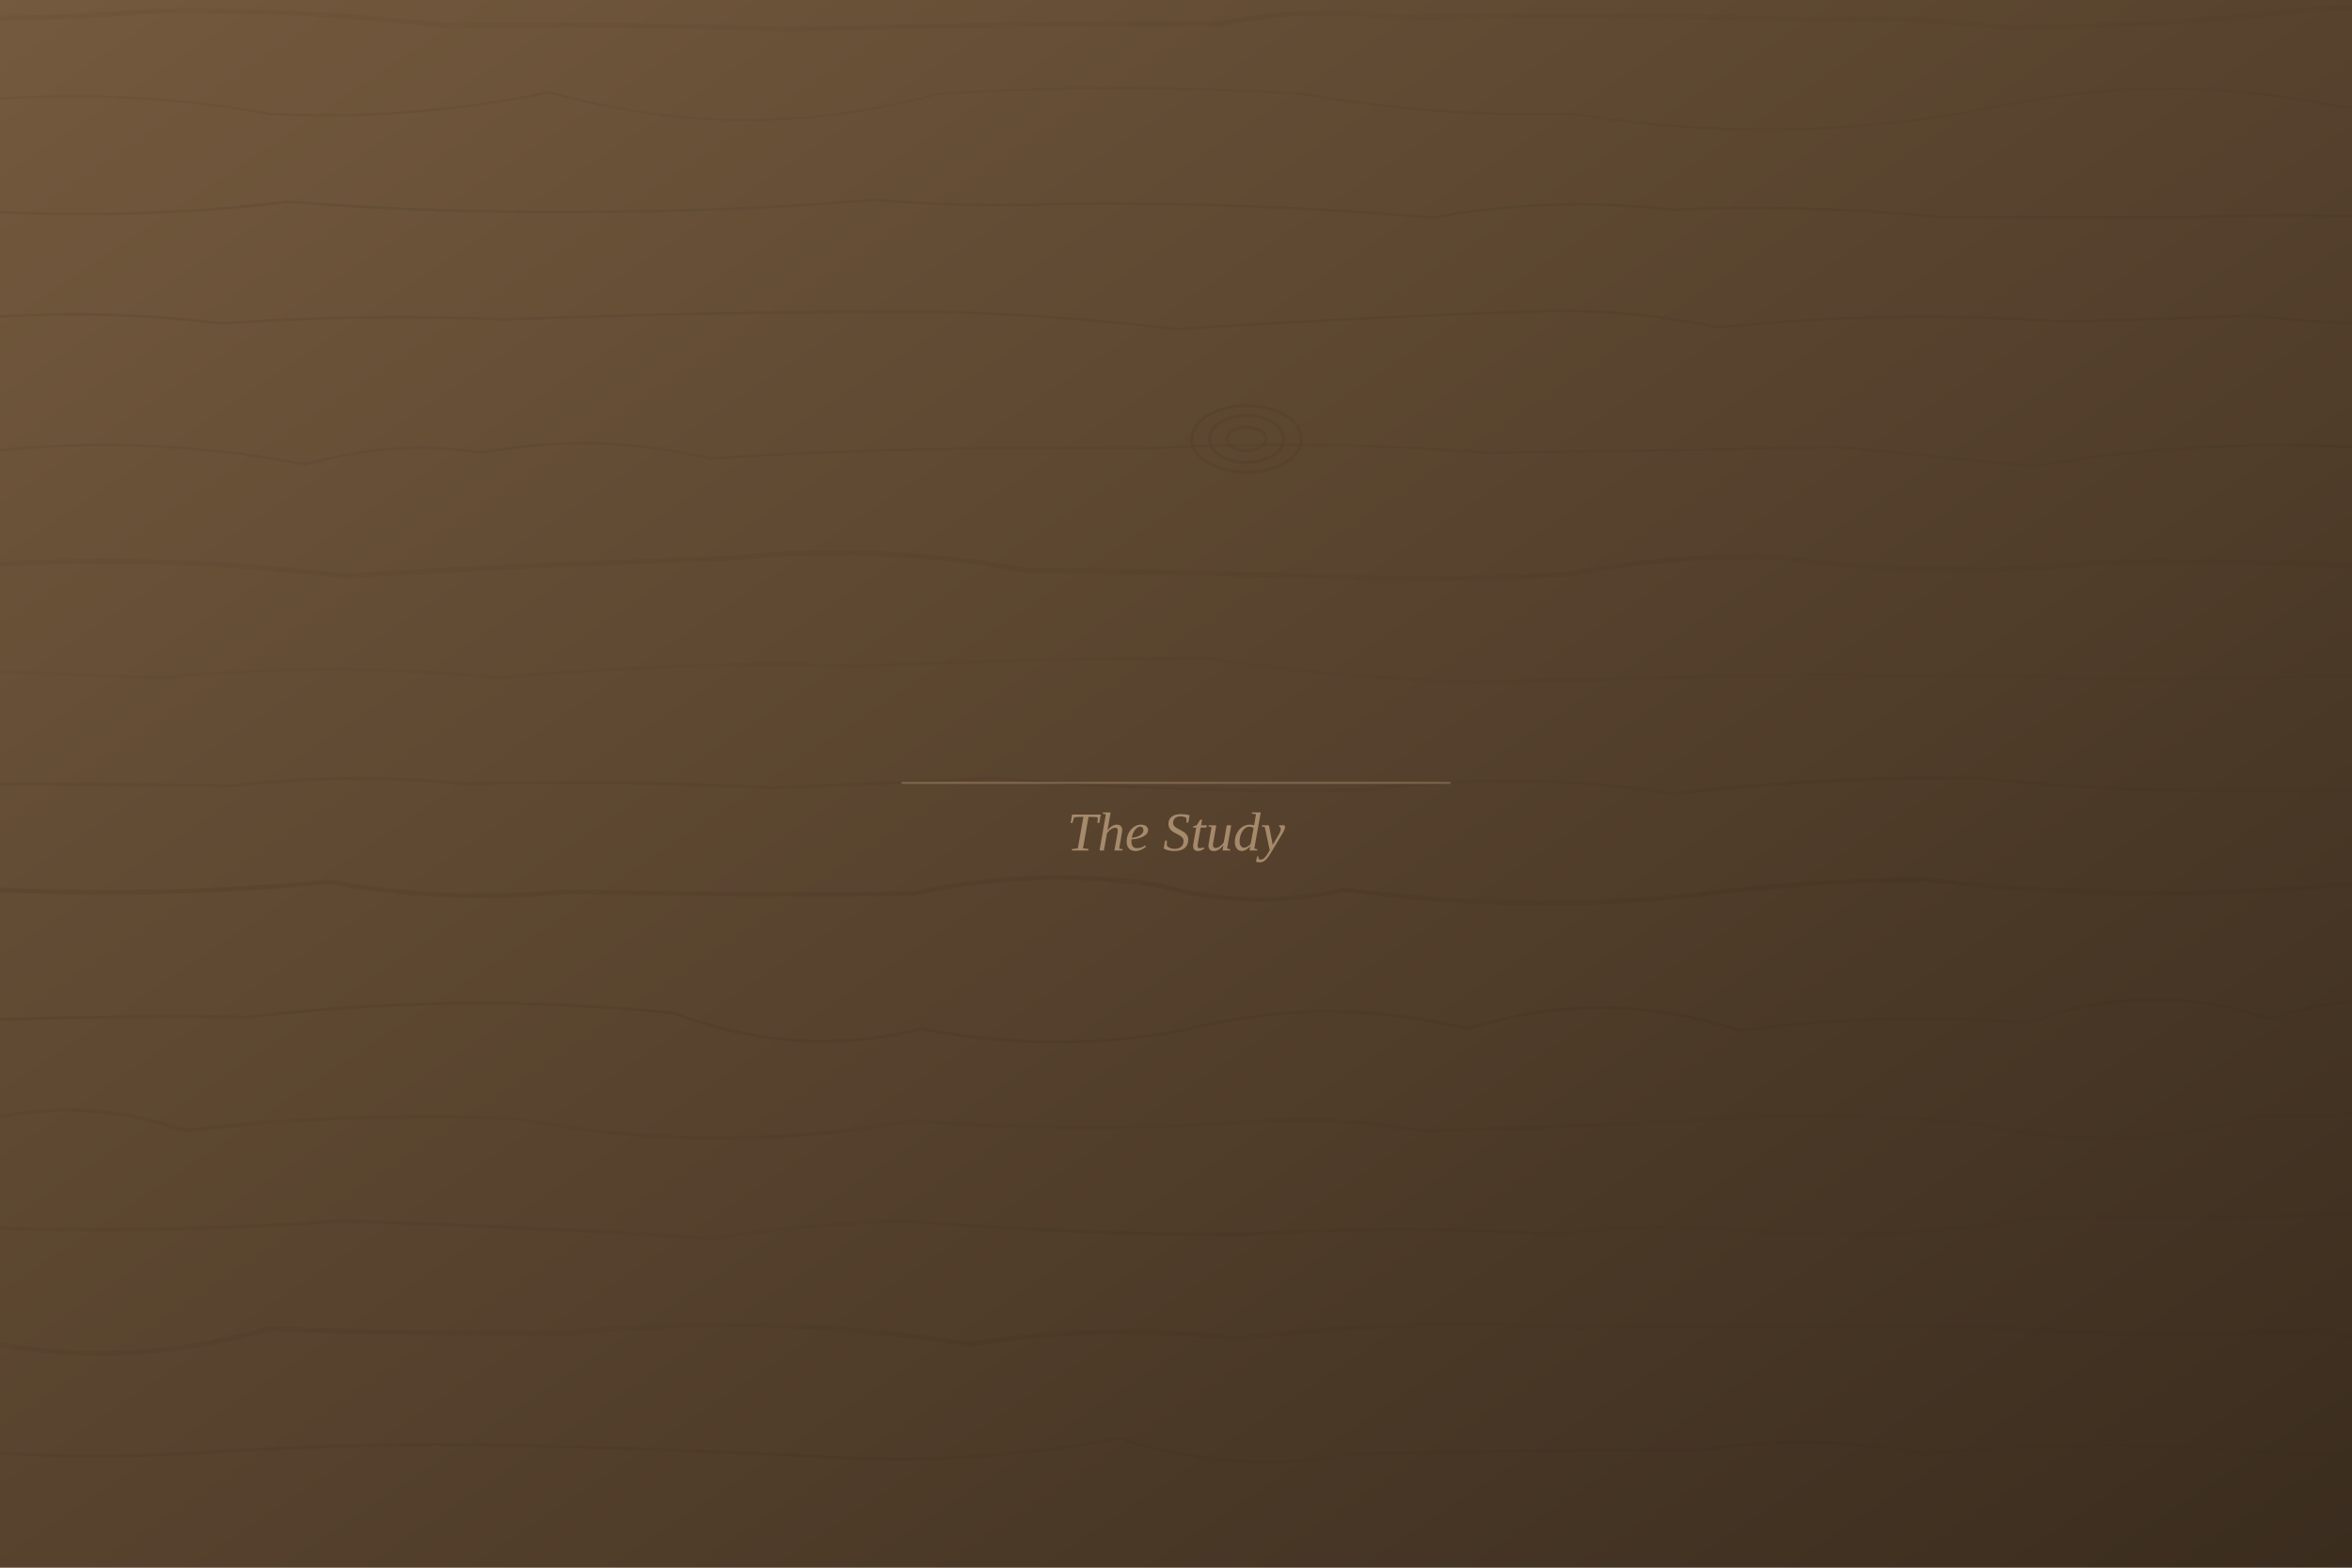
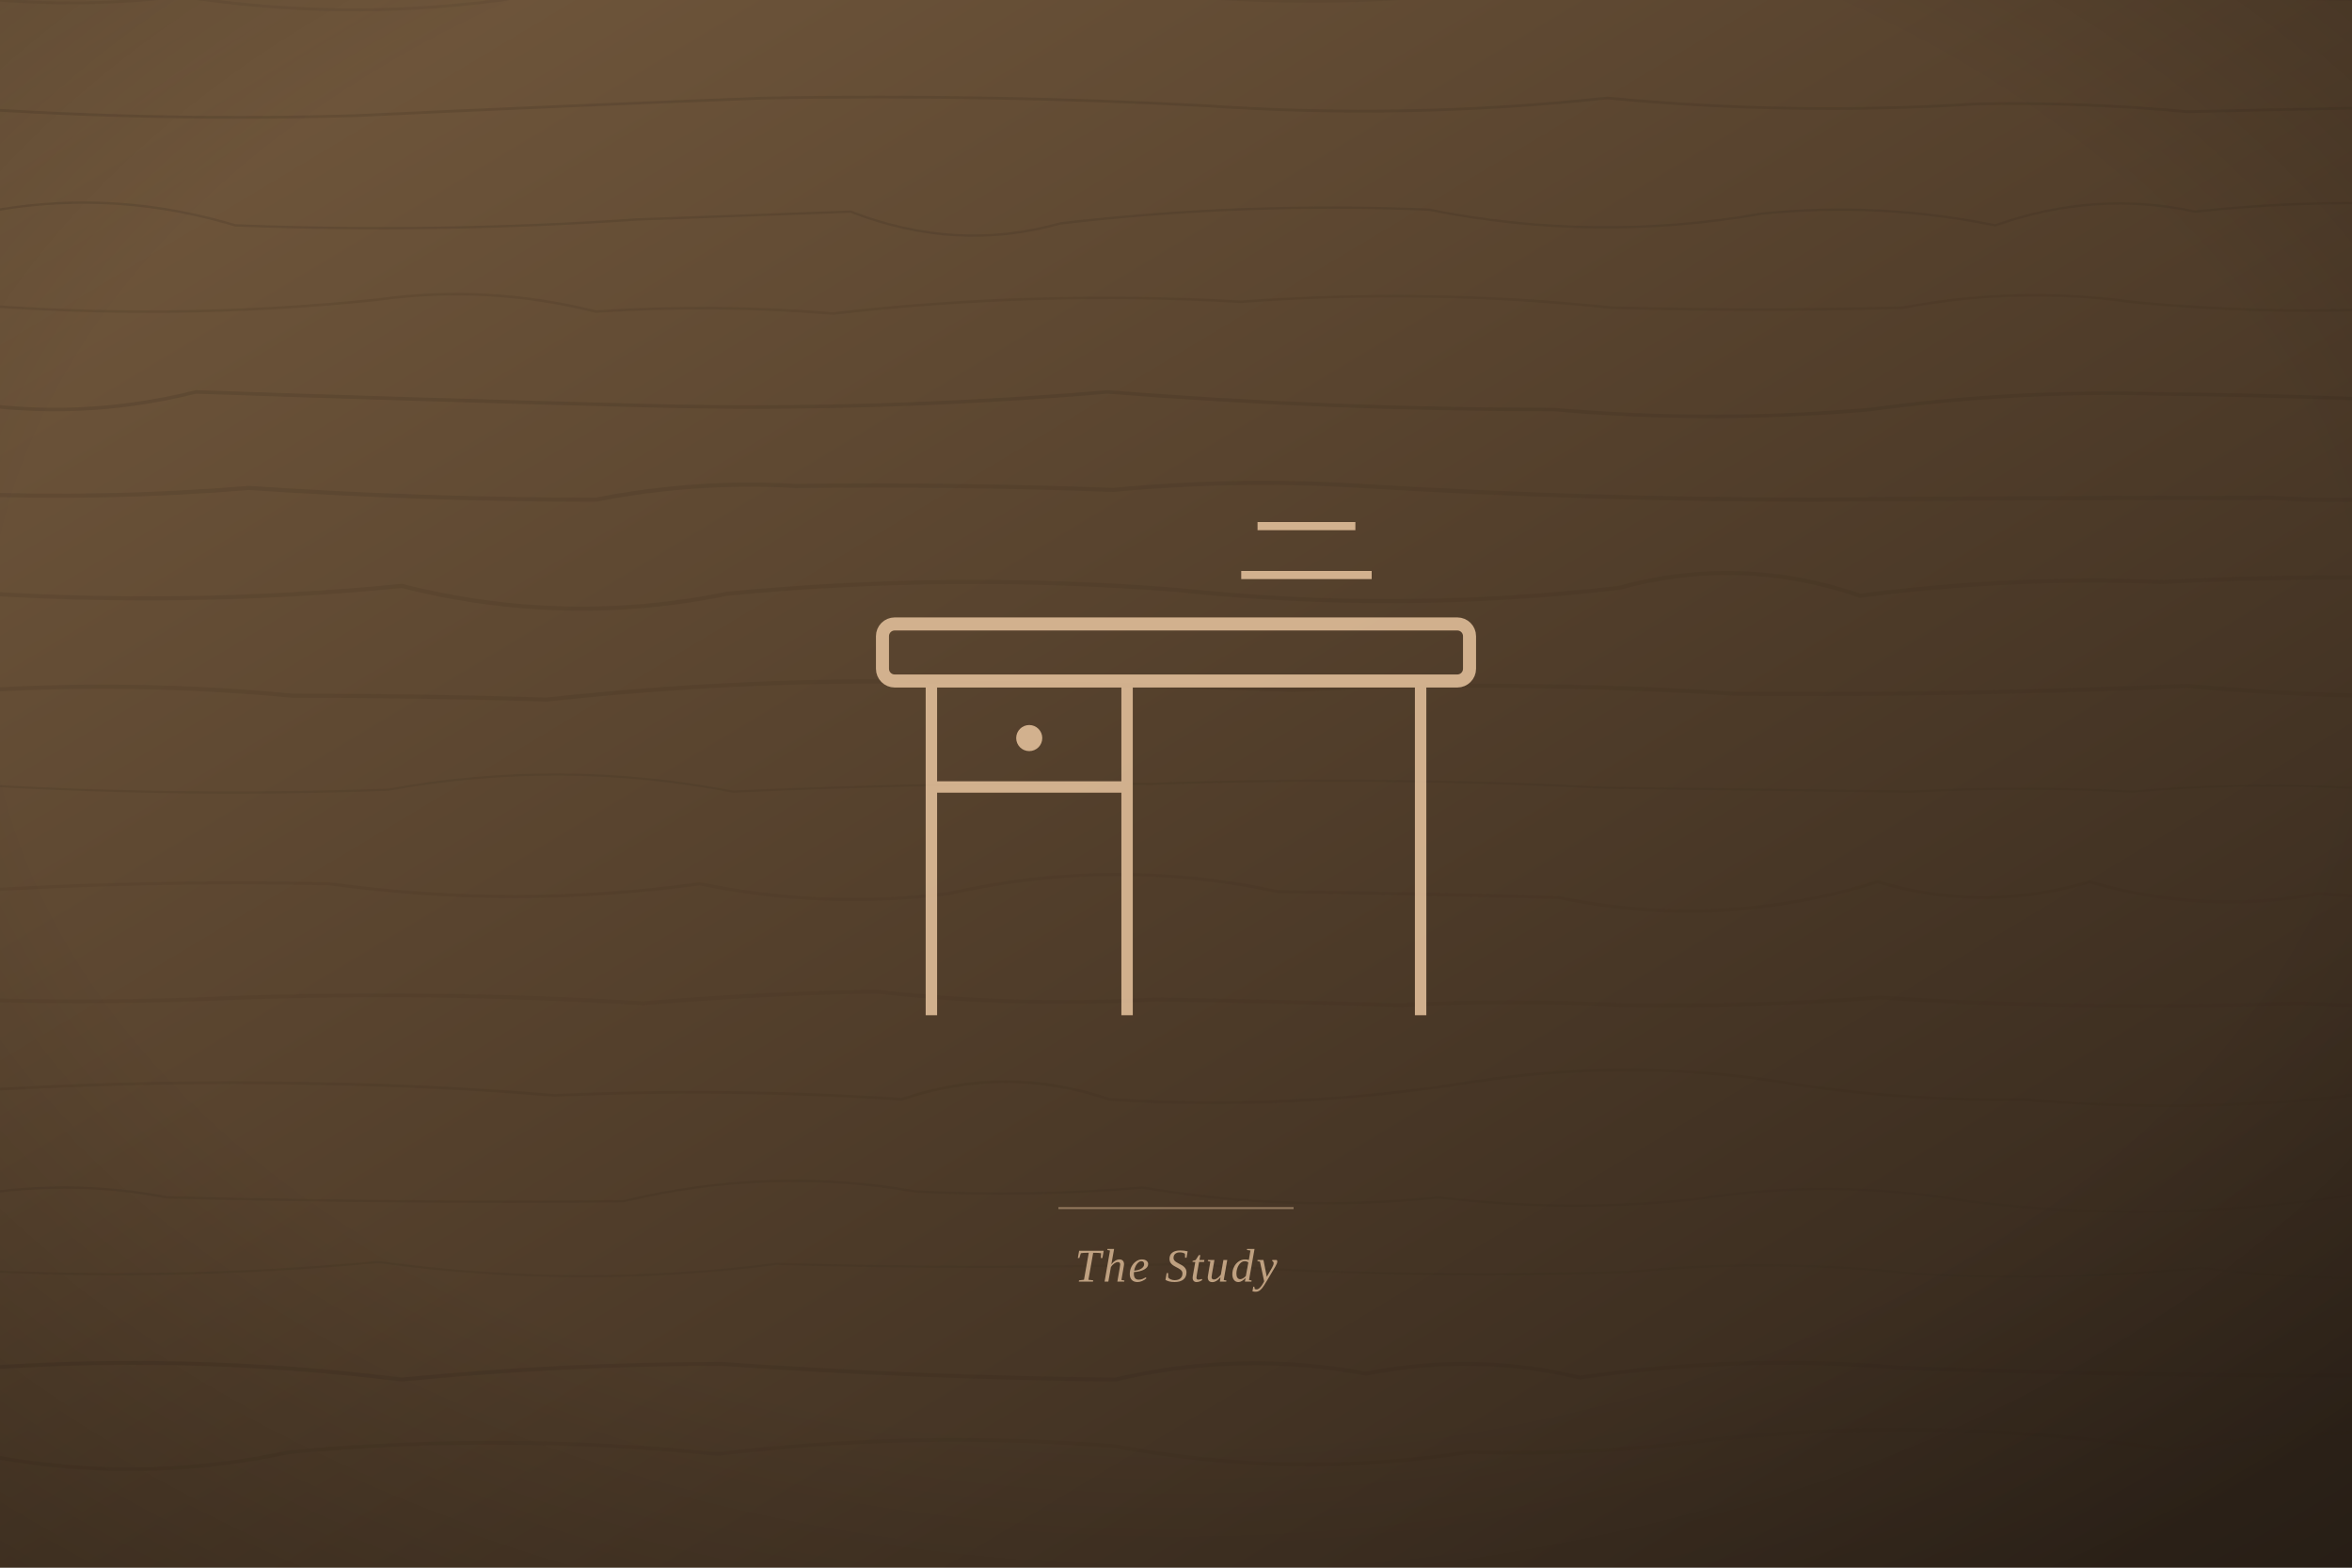
<svg xmlns="http://www.w3.org/2000/svg" width="1200" height="800" viewBox="0 0 1200 800">
  <defs>
-     <linearGradient id="g" x1="0" y1="0" x2="1" y2="1">
+     <linearGradient id="g" x1="0" y1="0" x2="0.9" y2="1">
      <stop offset="0" stop-color="#745a3e" />
-       <stop offset="0.55" stop-color="#54402c" />
-       <stop offset="1" stop-color="#3a2c1e" />
+       <stop offset="0.5" stop-color="#54402c" />
+       <stop offset="1" stop-color="#33271c" />
    </linearGradient>
+     <radialGradient id="v" cx="0.5" cy="0.42" r="0.9">
+       <stop offset="0.55" stop-color="#000" stop-opacity="0" />
+       <stop offset="1" stop-color="#000" stop-opacity="0.35" />
+     </radialGradient>
  </defs>
  <rect width="1200" height="800" fill="url(#g)" />
  <g>
-     <path d="M -20 9 Q 26 10 71 6 Q 149 4 227 13 Q 316 12 404 15 Q 514 12 623 12 Q 668 3 713 9 Q 821 7 929 10 Q 975 8 1021 14 Q 1104 14 1187 4 Q 1245 5 1304 13" fill="none" stroke="#3a2c1e" stroke-opacity="0.06" stroke-width="2.5" />
-     <path d="M -20 52 Q 59 44 137 58 Q 208 62 280 47 Q 379 75 478 48 Q 571 42 665 48 Q 733 60 802 58 Q 912 76 1021 54 Q 1109 36 1196 55 Q 1277 46 1358 57" fill="none" stroke="#3a2c1e" stroke-opacity="0.08" stroke-width="1.2" />
-     <path d="M -20 107 Q 63 113 147 103 Q 224 109 302 108 Q 374 108 446 102 Q 494 106 543 104 Q 637 103 731 111 Q 792 100 853 107 Q 923 104 993 111 Q 1053 111 1112 111 Q 1187 108 1261 113" fill="none" stroke="#3a2c1e" stroke-opacity="0.12" stroke-width="1.3" />
-     <path d="M -20 163 Q 47 157 113 165 Q 186 160 258 163 Q 364 159 470 159 Q 535 160 600 168 Q 691 162 781 159 Q 829 157 877 167 Q 964 158 1052 164 Q 1100 163 1149 161 Q 1201 167 1253 165" fill="none" stroke="#3a2c1e" stroke-opacity="0.11" stroke-width="1.3" />
-     <path d="M -20 232 Q 68 220 156 237 Q 201 224 246 231 Q 304 220 362 234 Q 472 227 581 229 Q 670 224 759 231 Q 848 230 938 228 Q 988 233 1037 238 Q 1142 220 1247 232" fill="none" stroke="#3a2c1e" stroke-opacity="0.10" stroke-width="1.3" />
-     <path d="M -20 289 Q 78 282 175 294 Q 273 288 371 285 Q 447 277 524 291 Q 614 292 705 295 Q 753 296 800 293 Q 853 283 905 284 Q 988 296 1071 287 Q 1161 285 1251 292" fill="none" stroke="#3a2c1e" stroke-opacity="0.08" stroke-width="2.6" />
-     <path d="M -20 342 Q 31 344 82 346 Q 168 337 255 346 Q 346 337 438 340 Q 527 336 615 336 Q 683 346 751 348 Q 817 347 883 345 Q 984 343 1085 347 Q 1172 347 1259 342" fill="none" stroke="#3a2c1e" stroke-opacity="0.07" stroke-width="1.8" />
-     <path d="M -20 400 Q 49 400 119 401 Q 178 394 238 400 Q 315 398 393 402 Q 450 400 507 397 Q 602 405 697 403 Q 776 393 854 405 Q 933 396 1011 397 Q 1082 405 1153 403 Q 1230 406 1306 396" fill="none" stroke="#3a2c1e" stroke-opacity="0.10" stroke-width="1.6" />
-     <path d="M -20 453 Q 74 459 168 450 Q 228 461 289 455 Q 377 457 466 456 Q 529 442 592 452 Q 639 465 686 454 Q 775 466 863 457 Q 923 449 983 449 Q 1080 460 1176 453 Q 1245 447 1314 453" fill="none" stroke="#3a2c1e" stroke-opacity="0.13" stroke-width="2.4" />
-     <path d="M -20 521 Q 54 518 127 519 Q 235 506 344 517 Q 407 541 470 525 Q 537 538 603 526 Q 676 507 749 525 Q 818 503 888 526 Q 961 516 1035 522 Q 1096 499 1158 520 Q 1228 498 1297 520" fill="none" stroke="#3a2c1e" stroke-opacity="0.13" stroke-width="1.5" />
-     <path d="M -20 575 Q 37 557 94 577 Q 179 567 264 571 Q 365 590 465 572 Q 548 578 631 573 Q 679 569 726 577 Q 810 575 894 570 Q 953 568 1012 574 Q 1081 590 1149 570 Q 1258 565 1367 579" fill="none" stroke="#3a2c1e" stroke-opacity="0.08" stroke-width="1.9" />
-     <path d="M -20 626 Q 77 630 174 623 Q 269 626 364 632 Q 413 624 462 623 Q 547 630 633 630 Q 713 625 794 630 Q 846 623 898 629 Q 971 633 1045 621 Q 1120 622 1195 620 Q 1246 621 1297 625" fill="none" stroke="#3a2c1e" stroke-opacity="0.10" stroke-width="1.8" />
-     <path d="M -20 682 Q 59 701 137 678 Q 215 681 293 680 Q 394 670 495 686 Q 564 675 632 683 Q 714 673 795 677 Q 902 676 1009 677 Q 1097 683 1185 679 Q 1251 695 1317 680" fill="none" stroke="#3a2c1e" stroke-opacity="0.10" stroke-width="2.5" />
-     <path d="M -20 740 Q 36 745 91 742 Q 165 737 239 737 Q 335 739 432 744 Q 501 747 571 734 Q 630 753 689 742 Q 778 740 867 740 Q 925 731 983 742 Q 1073 733 1163 742 Q 1217 743 1271 736" fill="none" stroke="#3a2c1e" stroke-opacity="0.11" stroke-width="1.5" />
-     <ellipse cx="636" cy="224" rx="10" ry="6" fill="none" stroke="#3a2c1e" stroke-opacity="0.14" stroke-width="1.6" />
-     <ellipse cx="636" cy="224" rx="19" ry="12" fill="none" stroke="#3a2c1e" stroke-opacity="0.14" stroke-width="1.6" />
-     <ellipse cx="636" cy="224" rx="28" ry="17" fill="none" stroke="#3a2c1e" stroke-opacity="0.14" stroke-width="1.6" />
+     <path d="M -20 -2 Q 36 5 92 -2 Q 174 11 256 -0 Q 335 -16 415 -1 Q 504 -4 593 -3 Q 656 3 719 -1 Q 828 -13 937 -2 Q 1016 0 1095 -3 Q 1213 1 1332 1" fill="none" stroke="#33271c" stroke-opacity="0.09" stroke-width="1.5" />
+     <path d="M -20 55 Q 81 62 182 59 Q 287 54 391 50 Q 504 48 616 54 Q 718 61 820 50 Q 914 59 1009 53 Q 1062 52 1116 57 Q 1199 55 1282 54" fill="none" stroke="#33271c" stroke-opacity="0.17" stroke-width="1.4" />
+     <path d="M -20 111 Q 50 94 120 115 Q 223 119 325 112 Q 380 110 434 108 Q 488 129 541 114 Q 635 103 729 107 Q 814 124 899 109 Q 959 103 1018 115 Q 1069 97 1120 108 Q 1211 98 1303 111" fill="none" stroke="#33271c" stroke-opacity="0.18" stroke-width="1.2" />
+     <path d="M -20 155 Q 86 164 192 153 Q 248 145 304 159 Q 365 155 425 160 Q 529 148 633 154 Q 728 147 822 157 Q 897 159 971 157 Q 1029 146 1087 154 Q 1158 161 1229 157" fill="none" stroke="#33271c" stroke-opacity="0.14" stroke-width="1.3" />
+     <path d="M -20 205 Q 40 215 100 200 Q 215 204 330 207 Q 447 210 565 200 Q 679 209 793 209 Q 873 216 954 209 Q 1027 199 1101 201 Q 1196 202 1292 208" fill="none" stroke="#33271c" stroke-opacity="0.17" stroke-width="1.8" />
+     <path d="M -20 252 Q 54 255 127 249 Q 216 255 304 255 Q 355 245 406 248 Q 487 247 568 250 Q 632 244 695 248 Q 811 255 926 255 Q 1043 254 1159 254 Q 1218 258 1276 248" fill="none" stroke="#33271c" stroke-opacity="0.16" stroke-width="2.1" />
+     <path d="M -20 302 Q 93 310 205 299 Q 288 320 371 303 Q 485 292 600 301 Q 713 313 826 300 Q 888 283 949 304 Q 1026 294 1103 297 Q 1220 291 1337 301" fill="none" stroke="#33271c" stroke-opacity="0.14" stroke-width="2.1" />
+     <path d="M -20 353 Q 64 347 149 355 Q 214 355 279 357 Q 380 346 480 348 Q 570 349 660 352 Q 772 347 885 354 Q 1000 355 1116 350 Q 1215 359 1314 353" fill="none" stroke="#33271c" stroke-opacity="0.14" stroke-width="2.1" />
+     <path d="M -20 400 Q 89 407 198 403 Q 286 387 374 404 Q 481 399 588 400 Q 704 396 819 402 Q 897 403 975 404 Q 1032 401 1088 404 Q 1144 399 1199 402 Q 1295 392 1390 395" fill="none" stroke="#33271c" stroke-opacity="0.13" stroke-width="1.1" />
+     <path d="M -20 455 Q 74 449 168 451 Q 263 464 357 451 Q 420 464 484 456 Q 568 437 652 455 Q 724 456 795 458 Q 877 475 958 450 Q 1012 466 1066 450 Q 1125 467 1183 456 Q 1265 462 1347 458" fill="none" stroke="#33271c" stroke-opacity="0.10" stroke-width="1.6" />
+     <path d="M -20 510 Q 40 512 100 510 Q 214 505 328 512 Q 387 507 447 506 Q 518 514 590 510 Q 652 511 714 513 Q 771 510 828 513 Q 894 514 959 509 Q 1066 516 1173 512 Q 1246 516 1318 511" fill="none" stroke="#33271c" stroke-opacity="0.10" stroke-width="2.0" />
+     <path d="M -20 557 Q 72 551 163 553 Q 223 554 283 559 Q 372 555 460 561 Q 513 543 566 561 Q 659 567 752 552 Q 836 539 920 554 Q 976 562 1032 561 Q 1112 568 1191 560 Q 1289 546 1388 558" fill="none" stroke="#33271c" stroke-opacity="0.14" stroke-width="1.4" />
+     <path d="M -20 611 Q 33 601 85 611 Q 202 614 318 613 Q 393 595 467 608 Q 525 611 583 606 Q 659 619 734 611 Q 799 619 865 612 Q 934 601 1004 613 Q 1101 625 1199 610 Q 1262 616 1324 606" fill="none" stroke="#33271c" stroke-opacity="0.16" stroke-width="1.2" />
+     <path d="M -20 648 Q 86 654 193 644 Q 295 658 396 645 Q 501 648 606 645 Q 719 653 832 649 Q 904 642 977 650 Q 1050 654 1123 647 Q 1180 654 1237 652" fill="none" stroke="#33271c" stroke-opacity="0.13" stroke-width="1.1" />
+     <path d="M -20 699 Q 92 690 205 704 Q 287 696 368 696 Q 469 703 569 704 Q 633 689 697 701 Q 752 690 806 703 Q 888 691 970 698 Q 1082 702 1194 702 Q 1289 702 1383 696" fill="none" stroke="#33271c" stroke-opacity="0.20" stroke-width="2.0" />
+     <path d="M -20 740 Q 64 759 148 741 Q 257 731 366 742 Q 467 730 569 738 Q 659 755 750 741 Q 810 743 871 735 Q 989 722 1108 740 Q 1212 722 1316 740" fill="none" stroke="#33271c" stroke-opacity="0.14" stroke-width="1.9" />
  </g>
-   <g opacity="0.55">
-     <rect x="460" y="399" width="280" height="1" fill="#e7c49f" opacity="0.5" />
-     <text x="600" y="434" text-anchor="middle" font-family="Georgia, 'Times New Roman', serif" font-style="italic" font-size="28" fill="#e7c49f">The Study</text>
+   <rect width="1200" height="800" fill="url(#v)" />
+   <g opacity="0.85" transform="translate(392 152) scale(4.16)">
+     <rect x="14" y="40" width="72" height="7" rx="1.5" fill="none" stroke="#e7c49f" stroke-width="1.6" />
+     <path d="M20 47 L20 88 M80 47 L80 88 M20 60 H44 M44 47 V88" stroke="#e7c49f" stroke-width="1.4" />
+     <circle cx="32" cy="54" r="1.6" fill="#e7c49f" />
+     <path d="M58 34 L74 34 M60 28 L72 28" stroke="#e7c49f" stroke-width="1" />
+   </g>
+   <g opacity="0.75">
+     <rect x="540" y="616" width="120" height="1" fill="#e7c49f" opacity="0.6" />
+     <text x="600" y="654" text-anchor="middle" font-family="Georgia, 'Times New Roman', serif" font-style="italic" font-size="24" fill="#e7c49f" letter-spacing="1">The Study</text>
  </g>
</svg>
